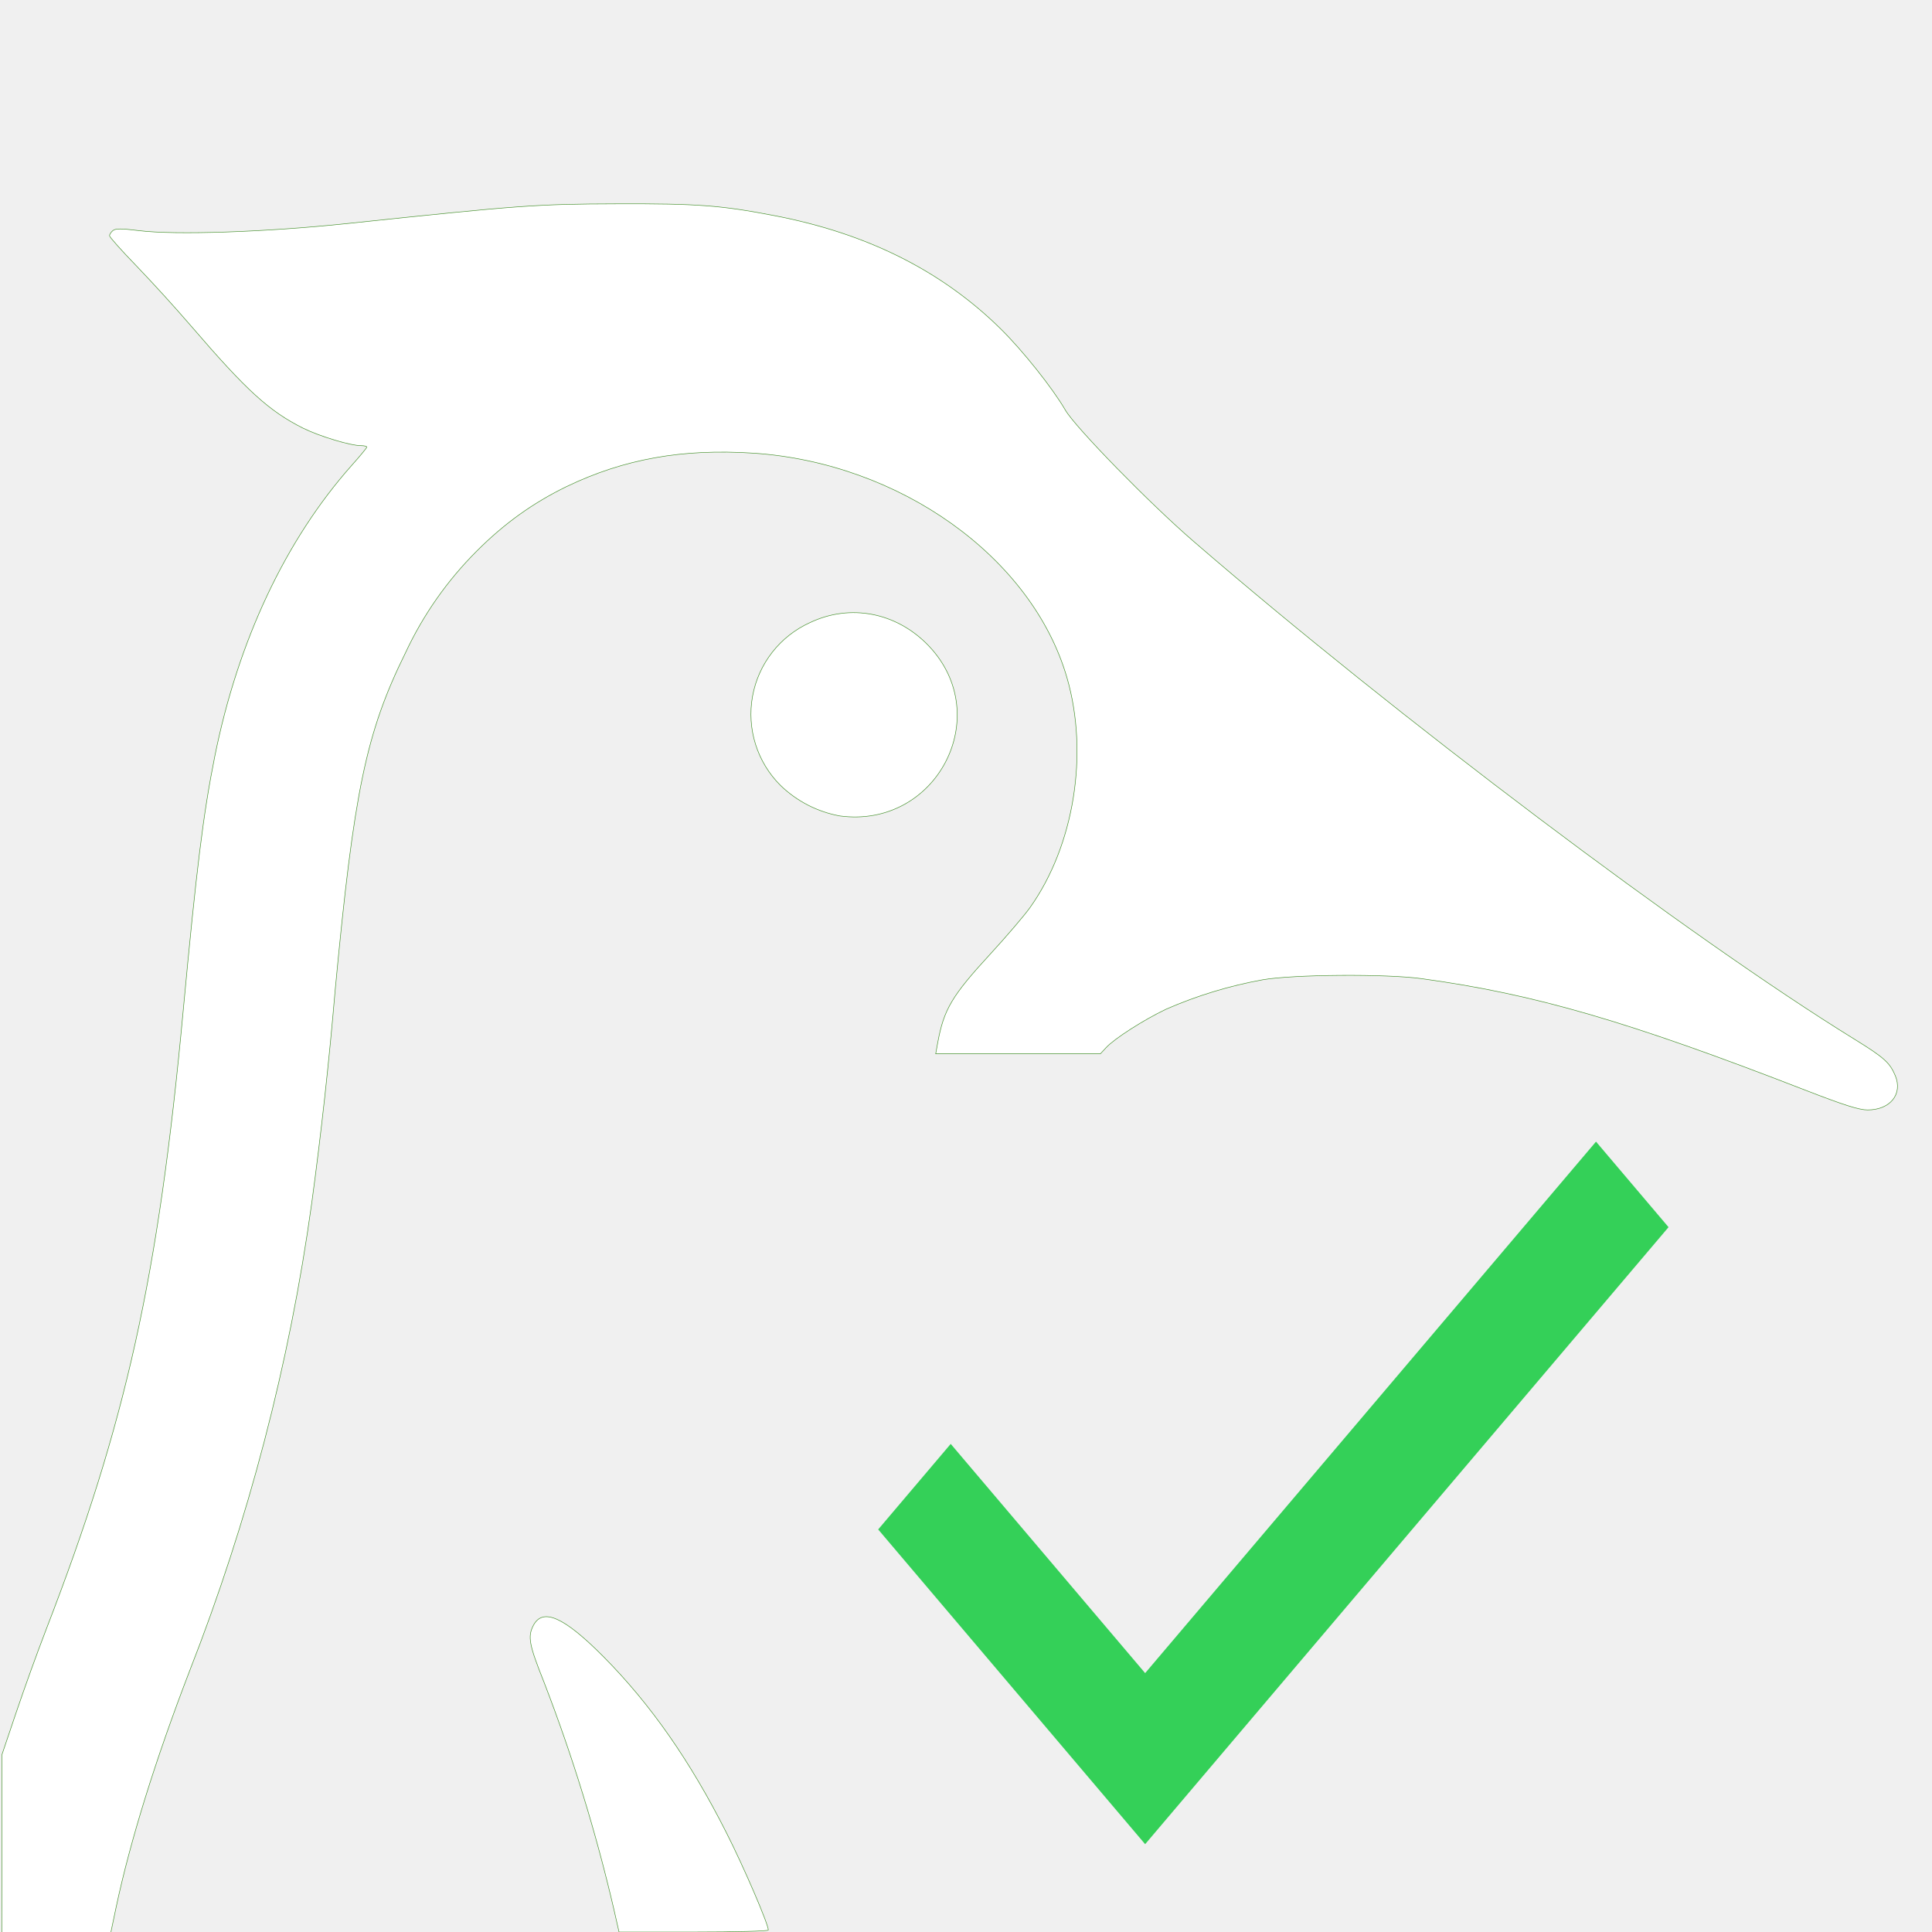
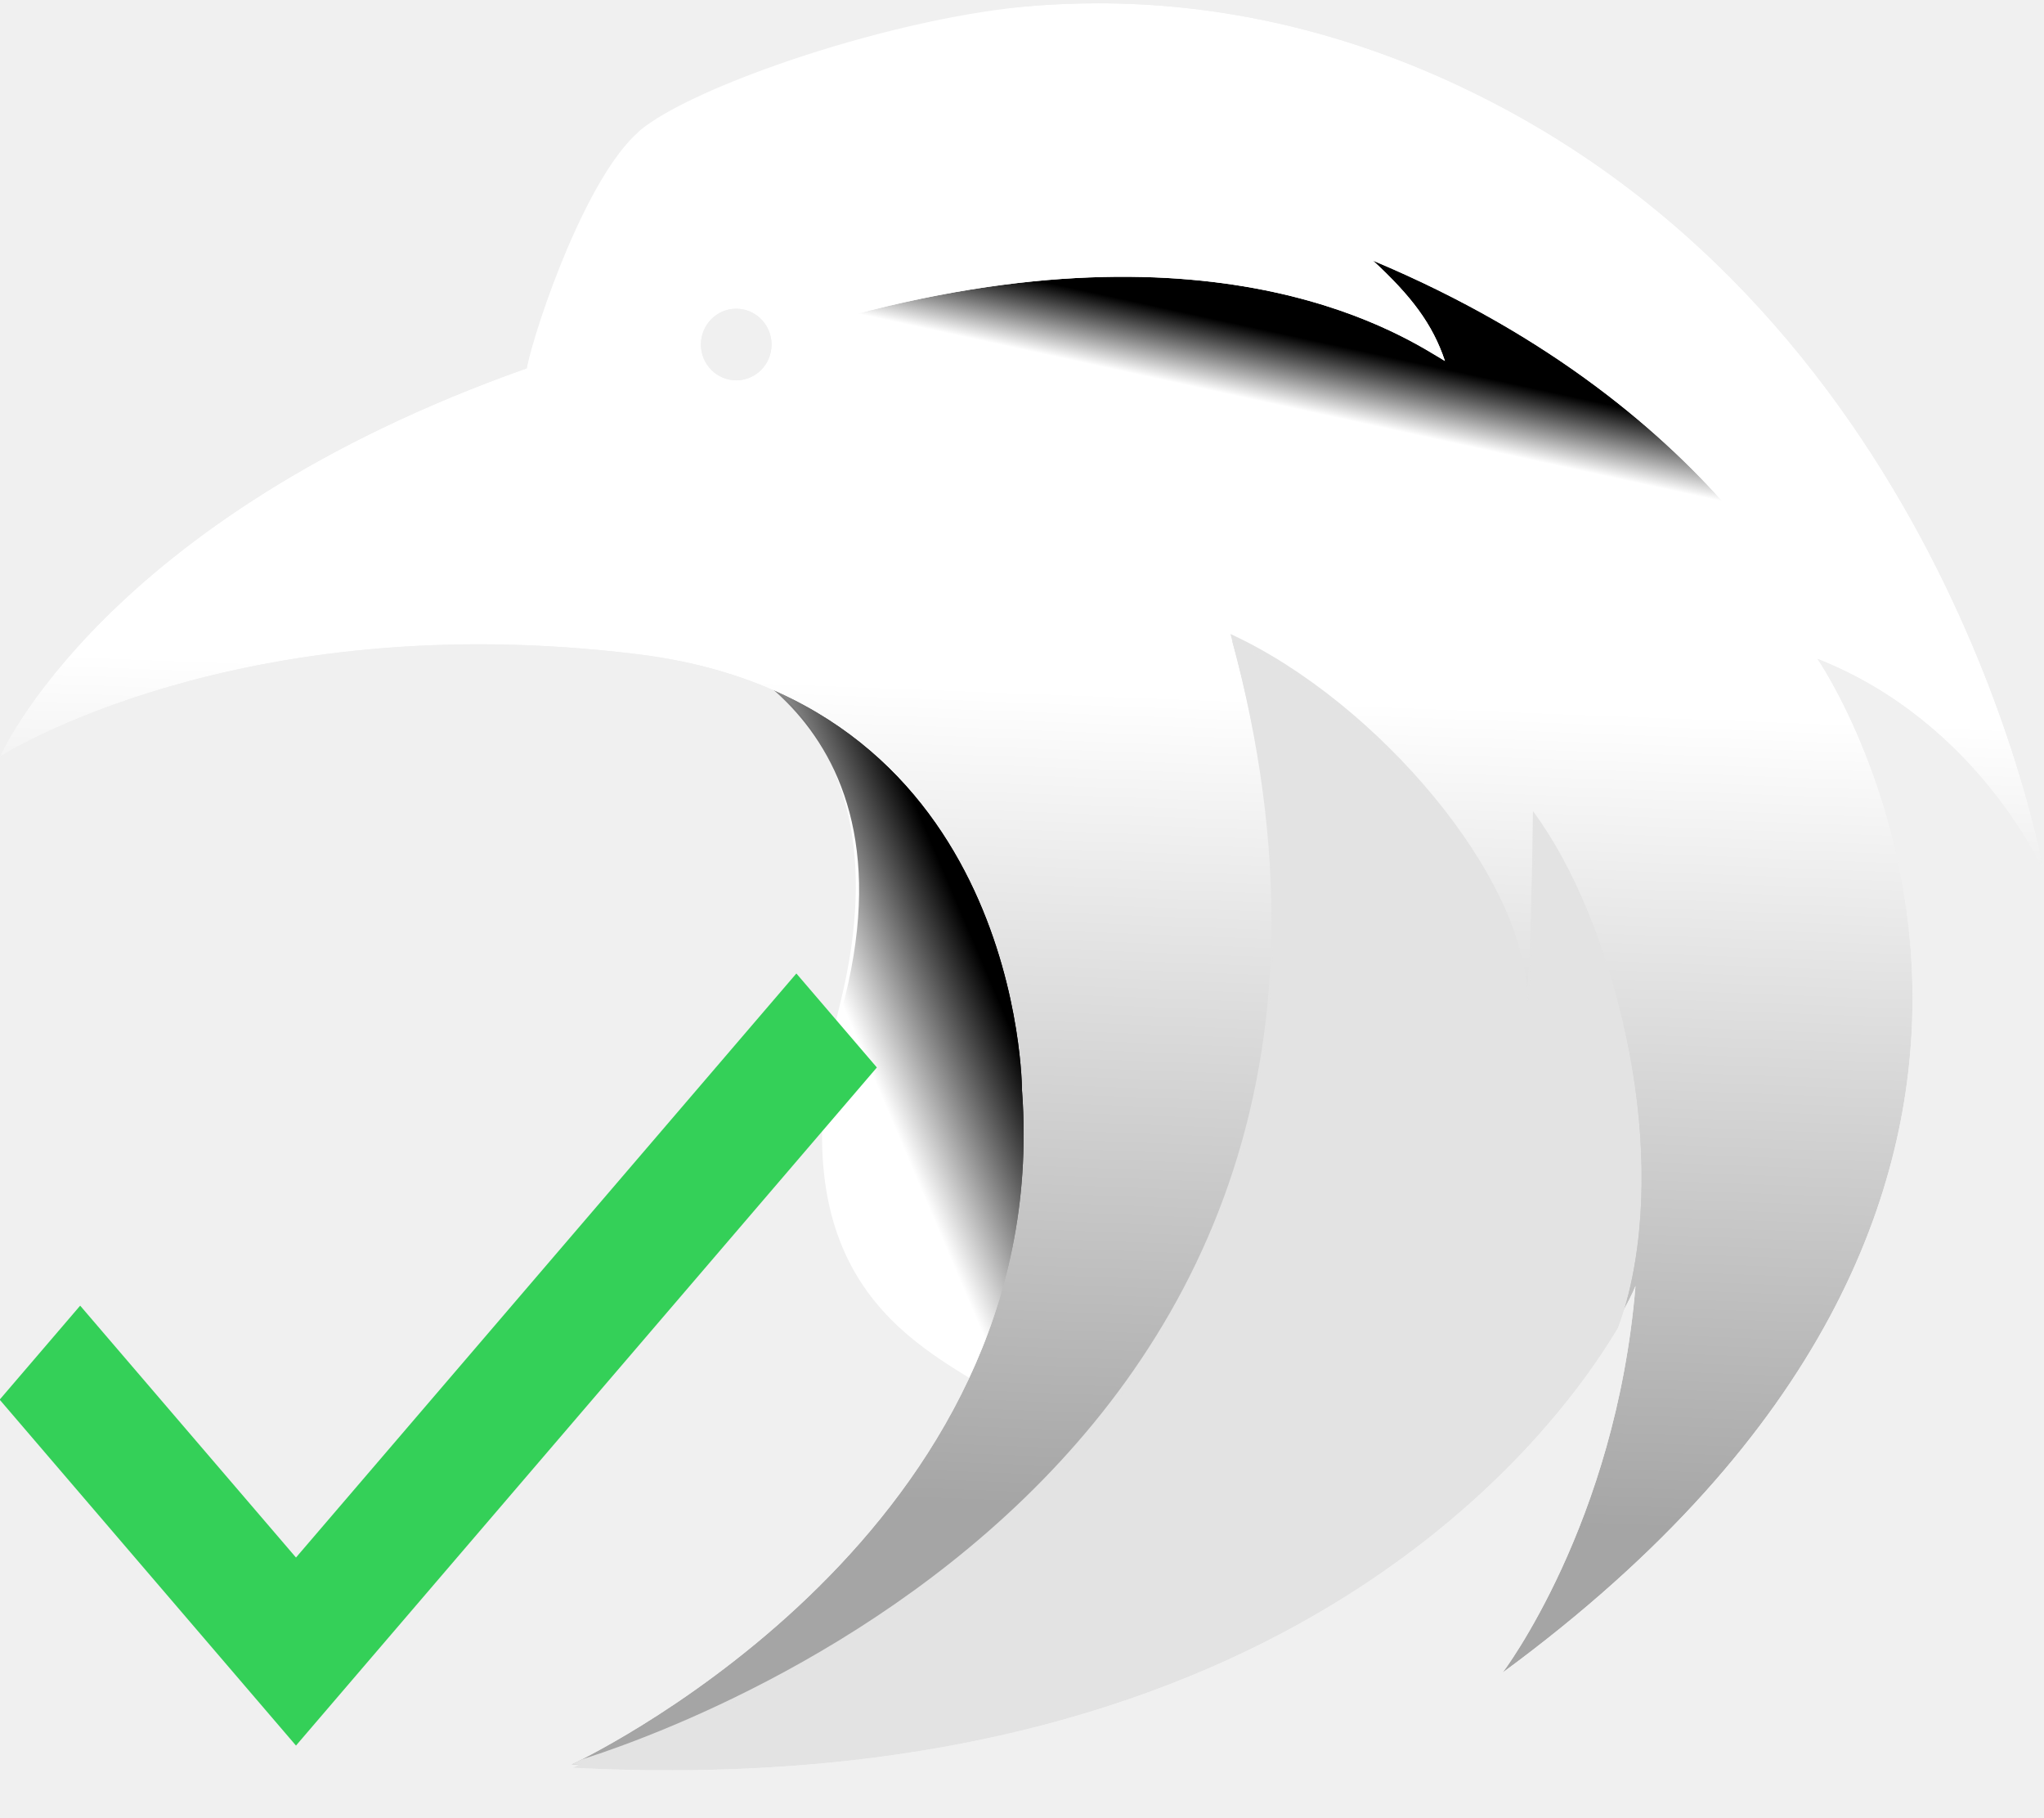
- <svg xmlns="http://www.w3.org/2000/svg" fill="none" viewBox="0 0 22 22">
-   <path fill="#34D058" fill-rule="evenodd" d="M19 13.974 13.04 21 10 17.416l.826-.974 2.214 2.61L18.174 13l.826.974Z" clip-rule="evenodd" />
-   <path fill="#fff" fill-rule="evenodd" stroke="#428f29" stroke-width=".006" d="M6.99 21.74a19.267 19.267 0 0 0-.795-2.584c-.17-.427-.188-.518-.122-.646.107-.206.349-.098.798.354.538.543.986 1.185 1.4 2.004.198.39.478 1.041.478 1.11 0 .012-.382.022-.85.022h-.85Z" paint-order="markers fill stroke" />
-   <path fill="#fff" fill-rule="evenodd" stroke="#428f29" stroke-width=".006" d="M.021 21v-1.016l.16-.474a27.6 27.6 0 0 1 .346-.959c.908-2.346 1.277-4.01 1.558-7.03.152-1.63.23-2.256.36-2.904.264-1.317.806-2.47 1.562-3.32.093-.104.17-.197.17-.206 0-.009-.029-.016-.063-.016-.123 0-.474-.106-.664-.2-.386-.194-.64-.425-1.27-1.158a18.72 18.72 0 0 0-.633-.696c-.165-.17-.3-.322-.3-.337 0-.014.017-.04.038-.058.03-.025.096-.025.296 0 .414.052 1.45.017 2.369-.08 1.987-.21 2.16-.222 3.076-.225.92-.003 1.181.017 1.79.134 1.056.202 1.905.627 2.578 1.289.251.247.594.678.738.927.113.195.96 1.063 1.46 1.494 2.292 1.981 5.661 4.519 7.524 5.668.34.21.403.267.466.416.087.21-.058.39-.315.39-.097 0-.268-.054-.709-.225-2.023-.786-3.084-1.094-4.37-1.27-.403-.056-1.467-.048-1.81.013a4.913 4.913 0 0 0-1.1.335c-.256.122-.59.336-.683.438l-.065.07h-1.875l.023-.127c.07-.379.16-.533.604-1.015.18-.196.38-.43.446-.522.503-.706.672-1.753.422-2.618-.396-1.37-1.902-2.448-3.573-2.558-.806-.053-1.473.067-2.124.38-.381.185-.71.42-1.024.735a4.06 4.06 0 0 0-.811 1.157c-.45.912-.588 1.575-.802 3.849a48.737 48.737 0 0 1-.267 2.424 23.399 23.399 0 0 1-1.393 5.33c-.388 1.01-.672 1.923-.833 2.68l-.063.3H.02z" paint-order="markers fill stroke" />
-   <path fill="#fff" fill-rule="evenodd" stroke="#428f29" stroke-width=".006" d="M9.562 9.291a1.31 1.31 0 0 1-.674-.347 1.145 1.145 0 0 1 .337-1.855c.46-.218.987-.115 1.35.265.761.798.088 2.086-1.013 1.937Z" paint-order="markers fill stroke" />
+ <svg xmlns="http://www.w3.org/2000/svg" xmlns:xlink="http://www.w3.org/1999/xlink" width="36" height="32" version="1.1" viewBox="0 0 36 32" id="svg13">
+   <defs id="defs6">
+     <path id="path-1" d="m2.999 6.823c-1.184 4.786 1.198 5.872 2.457 6.586 0.261 0.163 0.507 0.275 0.716 0.331 0 0 5.899-10.994-5.849-13.564l-0.322 0.061s4.373 1.069 3.057 6.392z" />
+     <linearGradient id="linearGradient-3" x1="4.892" x2="7.25" y1="6.191" y2="4.391" gradientTransform="scale(.74739 1.338)" gradientUnits="userSpaceOnUse">
+       <stop stop-opacity="0" offset="0" id="stop1" />
+       <stop offset="1" id="stop2" />
+     </linearGradient>
+     <path id="path-4" d="m11.25 2.319c-0.924 0.801-1.805 3.372-1.974 4.167-7.46 2.638-9.276 6.835-9.276 6.835s4.178-2.678 11.25-1.799c6.75 0.839 6.75 7.675 6.75 7.675 0.02 0.263 0.029 0.521 0.029 0.775 0.006 7.398-7.964 11.097-7.964 11.097 13.974 0.72 18.395-7.555 18.74-8.425-0.345 4.187-2.339 6.806-2.339 6.806 5.736-4.211 7.216-8.53 7.218-11.865 0.002-3.55-1.672-5.983-1.672-5.983 2.842 1.119 3.987 3.757 3.987 3.757s-1.658-9.714-10.184-13.791c-0.016-0.008-0.032-0.015-0.048-0.023-0.02-0.01-0.04-0.019-0.06-0.029-2.273-1.067-4.429-1.458-6.368-1.458-0.363 0-0.718 0.014-1.065 0.039-2.479 0.182-6.101 1.419-7.025 2.219zm1.095 3.748c0-0.348 0.278-0.63 0.622-0.63 0.343 0 0.622 0.282 0.622 0.63 0 0.348-0.278 0.63-0.622 0.63-0.343 0-0.622-0.282-0.622-0.63" />
+     <linearGradient id="linearGradient-6" x1="17.403" x2="16.718" y1="13.095" y2="28.54" gradientTransform="scale(1.0767 .92877)" gradientUnits="userSpaceOnUse">
+       <stop stop-color="#fff" offset="0" id="stop3" />
+       <stop stop-color="#A5A5A5" offset="1" id="stop4" />
+     </linearGradient>
+     <path id="path-7" d="m9.276 6.486c-7.46 2.638-9.276 6.835-9.276 6.835s4.178-2.678 11.25-1.799c6.75 0.839 6.75 7.675 6.75 7.675 0.592 7.915-7.934 11.872-7.934 11.872 13.974 0.72 18.395-7.555 18.74-8.425-0.345 4.187-2.339 6.806-2.339 6.806 11.842-8.694 5.546-17.848 5.546-17.848 2.842 1.119 3.987 3.757 3.987 3.757s-1.658-9.714-10.184-13.791c-2.313-1.106-4.507-1.509-6.476-1.509-5.29 0-9.708 4.747-10.063 6.426z" />
+     <path id="path-9" d="m0.184 19.762c-0.119 0.06-0.184 0.091-0.184 0.091 12.219 0.627 17.138-5.595 18.414-7.751 0.074-0.204 0.137-0.409 0.187-0.616 0.671-2.749-0.237-6.455-1.659-8.367-0.039 3.068-0.118 3.227-0.118 3.227 0-2.032-2.607-5.14-5.213-6.335 3.916 14.266-9.243 19.062-11.427 19.752" />
+     <path id="path-11" d="m10.84 1.776c-0.603-0.351-3.877-2.648-10.761-0.722l17.486 5.938s-1.662-4.333-7.991-6.982c0.673 0.622 1.048 1.113 1.266 1.766" />
+     <linearGradient id="linearGradient-13" x1="7.756" x2="8.602" y1="5.54" y2="3.985" gradientTransform="scale(1.5826 .63187)" gradientUnits="userSpaceOnUse">
+       <stop stop-opacity="0" offset="0" id="stop5" />
+       <stop offset="1" id="stop6" />
+     </linearGradient>
+   </defs>
+   <g fill="none" fill-rule="evenodd" id="g13">
+     <g transform="translate(-254,-311)" id="g12">
+       <g id="shapes" transform="translate(254,311)">
+         <path d="m12.174 11.274s3.959 1.022 2.624 6.391c-1.201 4.827 1.266 5.965 2.668 6.838 0.264 0.165 0.514 0.278 0.726 0.334 0 0 5.9-10.972-6.018-13.564" fill="#fff" id="path6" />
+         <g transform="translate(11.826 10.922)" id="g7">
+           <mask id="mask-2" fill="#ffffff">
+             <use xlink:href="#path-1" id="use6" />
+           </mask>
+           <path d="m2.909 7.046c-1.201 4.764 1.858 6.084 2.557 6.364 0.264 0.163 0.514 0.274 0.726 0.33 0 0 5.9-10.829-6.018-13.388 0 0 4.135 1.202 2.799 6.501z" fill="url(#linearGradient-3)" mask="url(#mask-2)" id="path7" />
+         </g>
+         <mask id="mask-5" fill="#ffffff">
+           <use xlink:href="#path-4" id="use7" />
+         </mask>
+         <path d="m11.25 2.28c-1.316-0.321-1.974-0.481-1.974-0.481s0.355 3.008 0 4.687c-7.46 2.638-9.276 6.835-9.276 6.835s4.178-2.678 11.25-1.799c6.75 0.839 6.75 7.675 6.75 7.675 0.02 0.263 0.029 0.521 0.029 0.775 0.006 7.398-7.964 11.097-7.964 11.097 13.974 0.72 18.395-7.555 18.74-8.425-0.345 4.187-2.339 6.806-2.339 6.806 5.736-4.211 7.216-8.53 7.218-11.865 0.002-3.55-1.672-5.983-1.672-5.983 2.842 1.119 3.987 3.757 3.987 3.757s-1.658-9.714-10.184-13.791c-0.016-0.008-0.032-0.015-0.048-0.023-0.02-0.01-0.04-0.019-0.06-0.029-2.273-1.067-4.429-1.458-6.368-1.458-0.363 0-0.718 0.014-1.065 0.039-4.71 0.346-7.025 2.181-7.025 2.181zm1.095 3.786c0-0.348 0.278-0.63 0.622-0.63 0.343 0 0.622 0.282 0.622 0.63 0 0.348-0.278 0.63-0.622 0.63-0.343 0-0.622-0.282-0.622-0.63" fill="url(#linearGradient-6)" mask="url(#mask-5)" id="path8" />
+         <mask id="mask-8" fill="#ffffff">
+           <use xlink:href="#path-7" id="use8" />
+         </mask>
+         <path d="m9.947 31.07s15.987-4.317 11.724-19.907c2.605 1.199 5.21 4.317 5.21 6.356 0 0 0.079-0.16 0.118-3.238 1.421 1.919 2.329 5.636 1.658 8.395-1.265 5.198-10.066 9.354-18.711 8.395" fill="#e3e3e3" mask="url(#mask-8)" id="path9" />
+         <g transform="translate(10.087 11.274)" id="g10">
+           <mask id="mask-10" fill="#ffffff">
+             <use xlink:href="#path-9" id="use9" />
+           </mask>
+           <path d="m0.184 19.762c-0.119 0.06-0.184 0.091-0.184 0.091 12.219 0.627 17.138-5.595 18.414-7.751 0.074-0.204 0.137-0.409 0.187-0.616 0.671-2.749-0.237-6.455-1.659-8.367-0.039 3.068-0.118 3.227-0.118 3.227 0-2.032-2.607-5.14-5.213-6.335 3.916 14.266-9.243 19.062-11.427 19.752" fill="#e3e3e3" mask="url(#mask-10)" id="path10" />
+         </g>
+         <g transform="translate(14.609 4.58)" id="g11">
+           <mask id="mask-12" fill="#ffffff">
+             <use xlink:href="#path-11" id="use10" />
+           </mask>
+           <path d="m10.84 1.776c-0.603-0.351-3.877-2.648-10.761-0.722l17.486 5.938s-1.662-4.333-7.991-6.982c0.673 0.622 1.048 1.113 1.266 1.766" fill="url(#linearGradient-13)" mask="url(#mask-12)" id="path11" />
+         </g>
+       </g>
+     </g>
+   </g>
+   <path d="M 15.444,18.796 5.213,30.736 -0.006,24.645 1.412,22.99 5.213,27.425 14.026,17.141 Z" clip-rule="evenodd" fill="#34d058" fill-rule="evenodd" stroke-width="1.708" id="path13" />
</svg>
